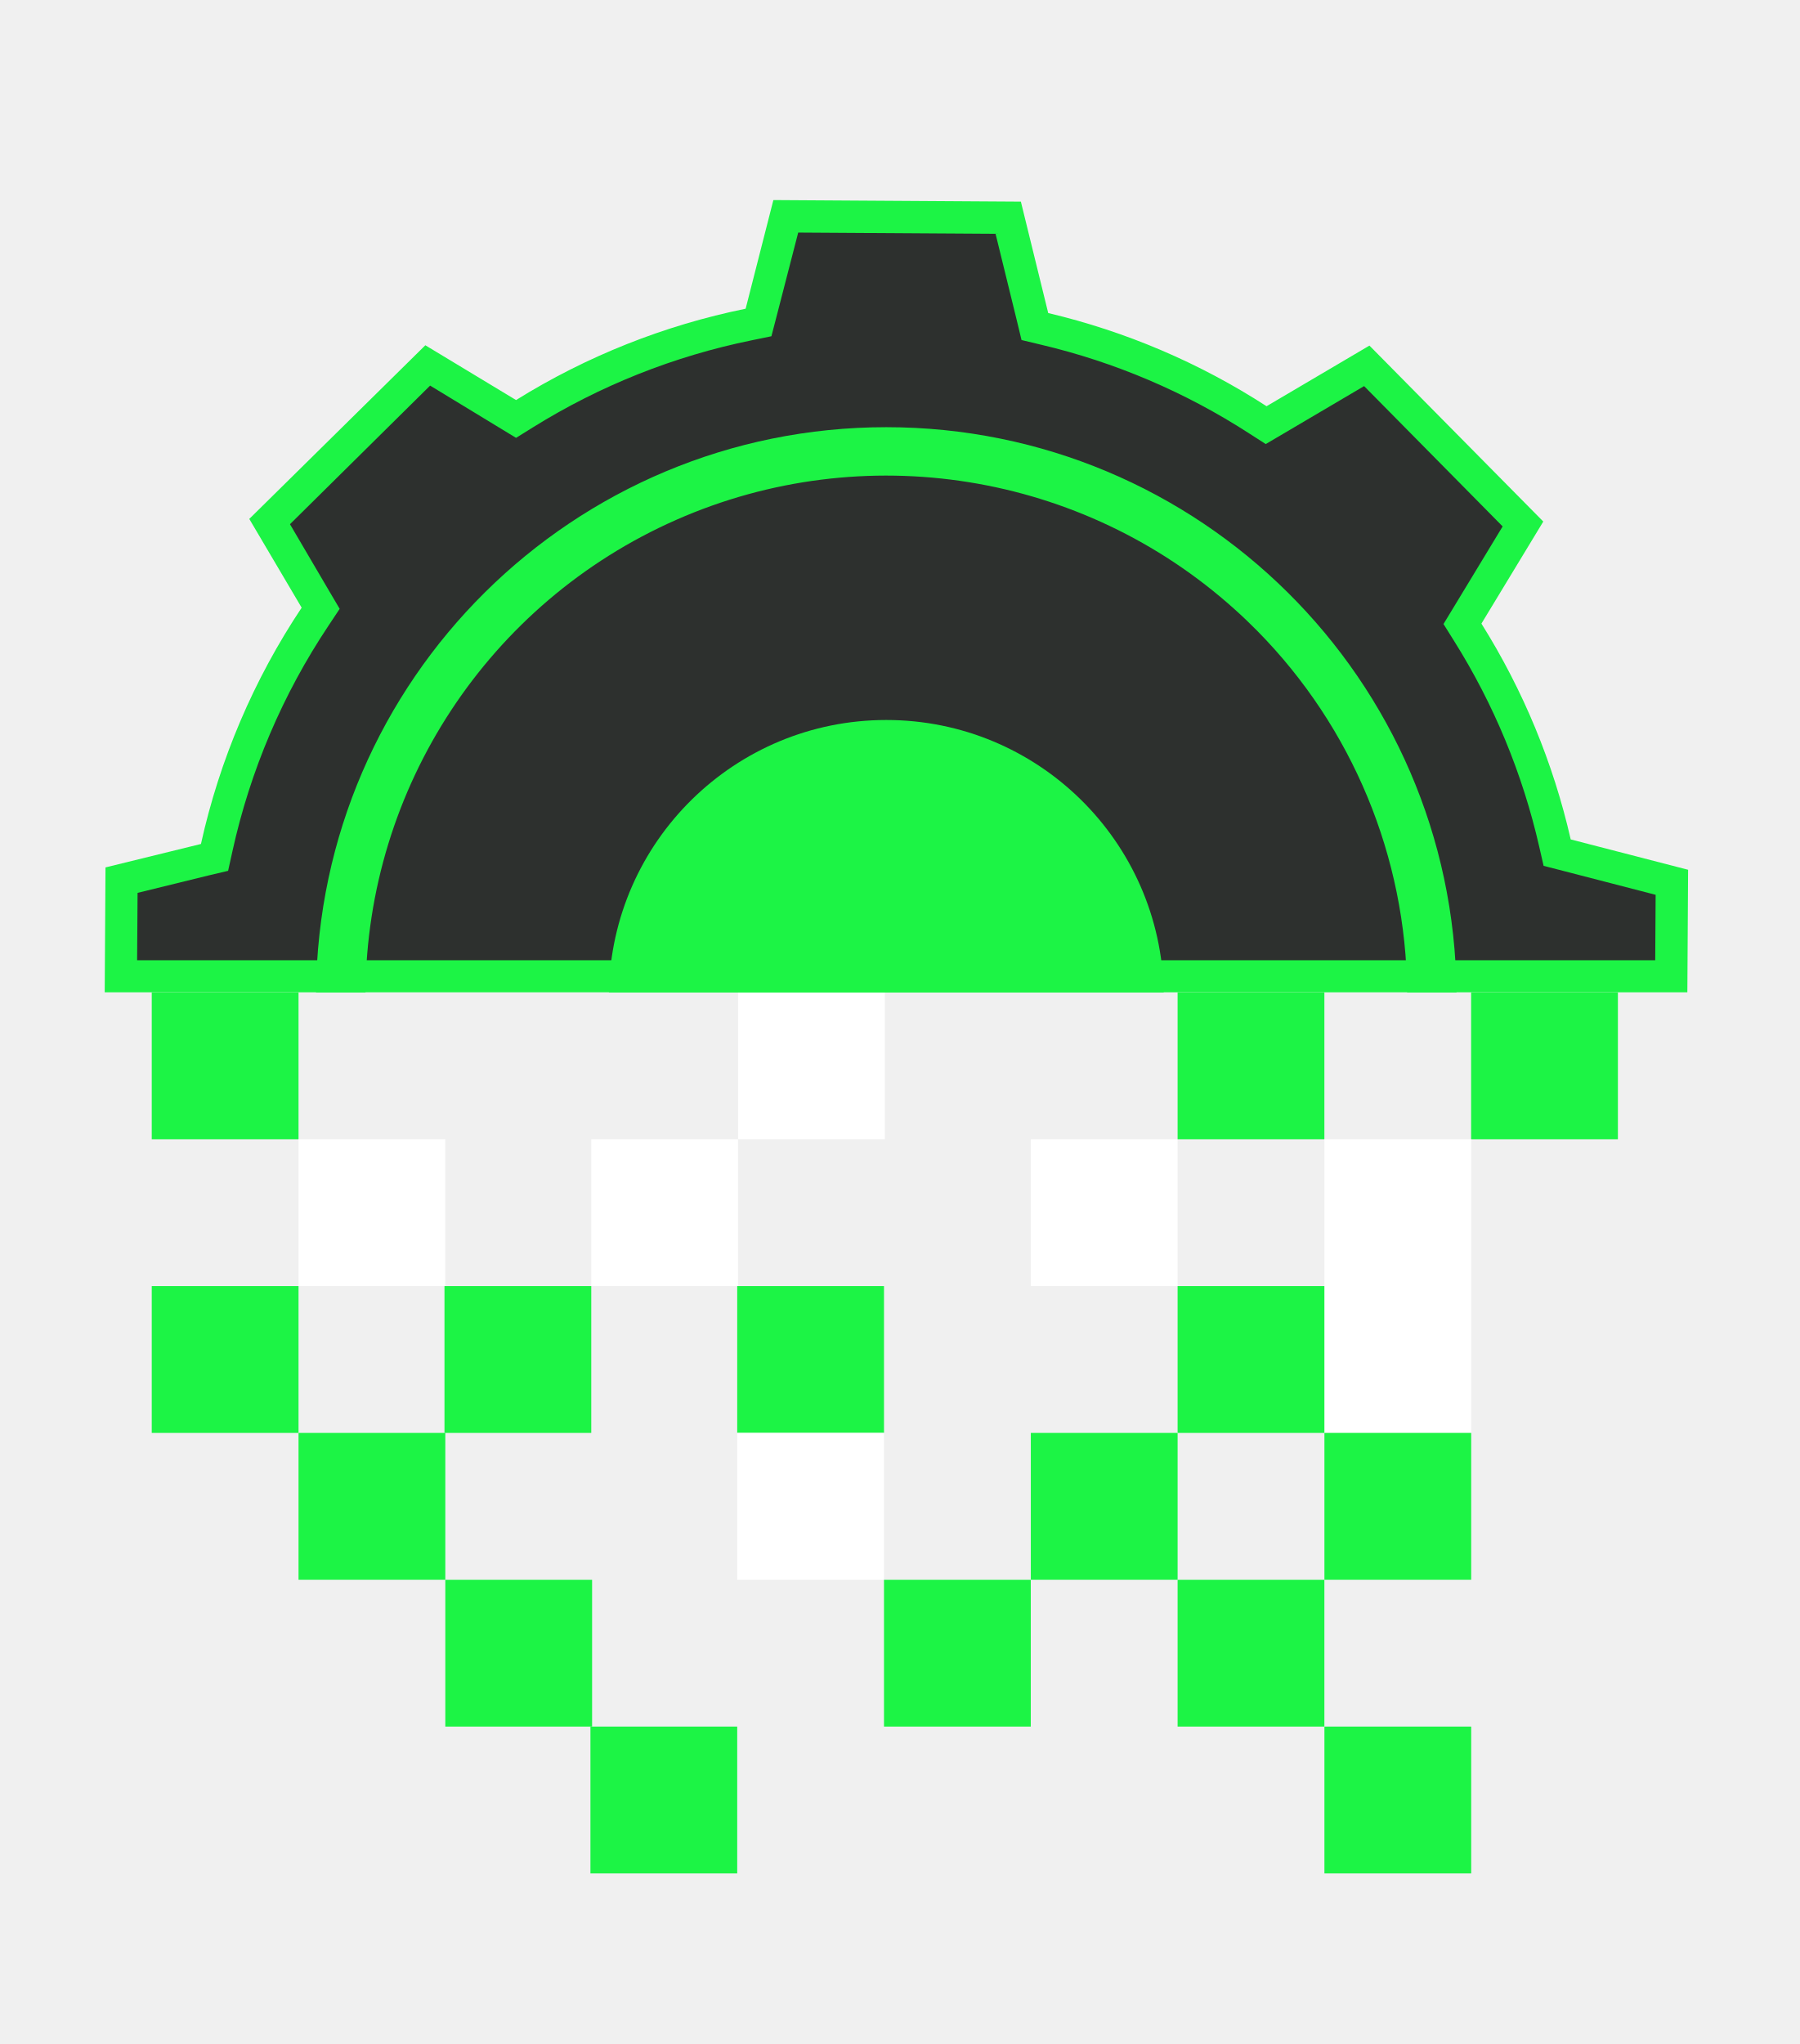
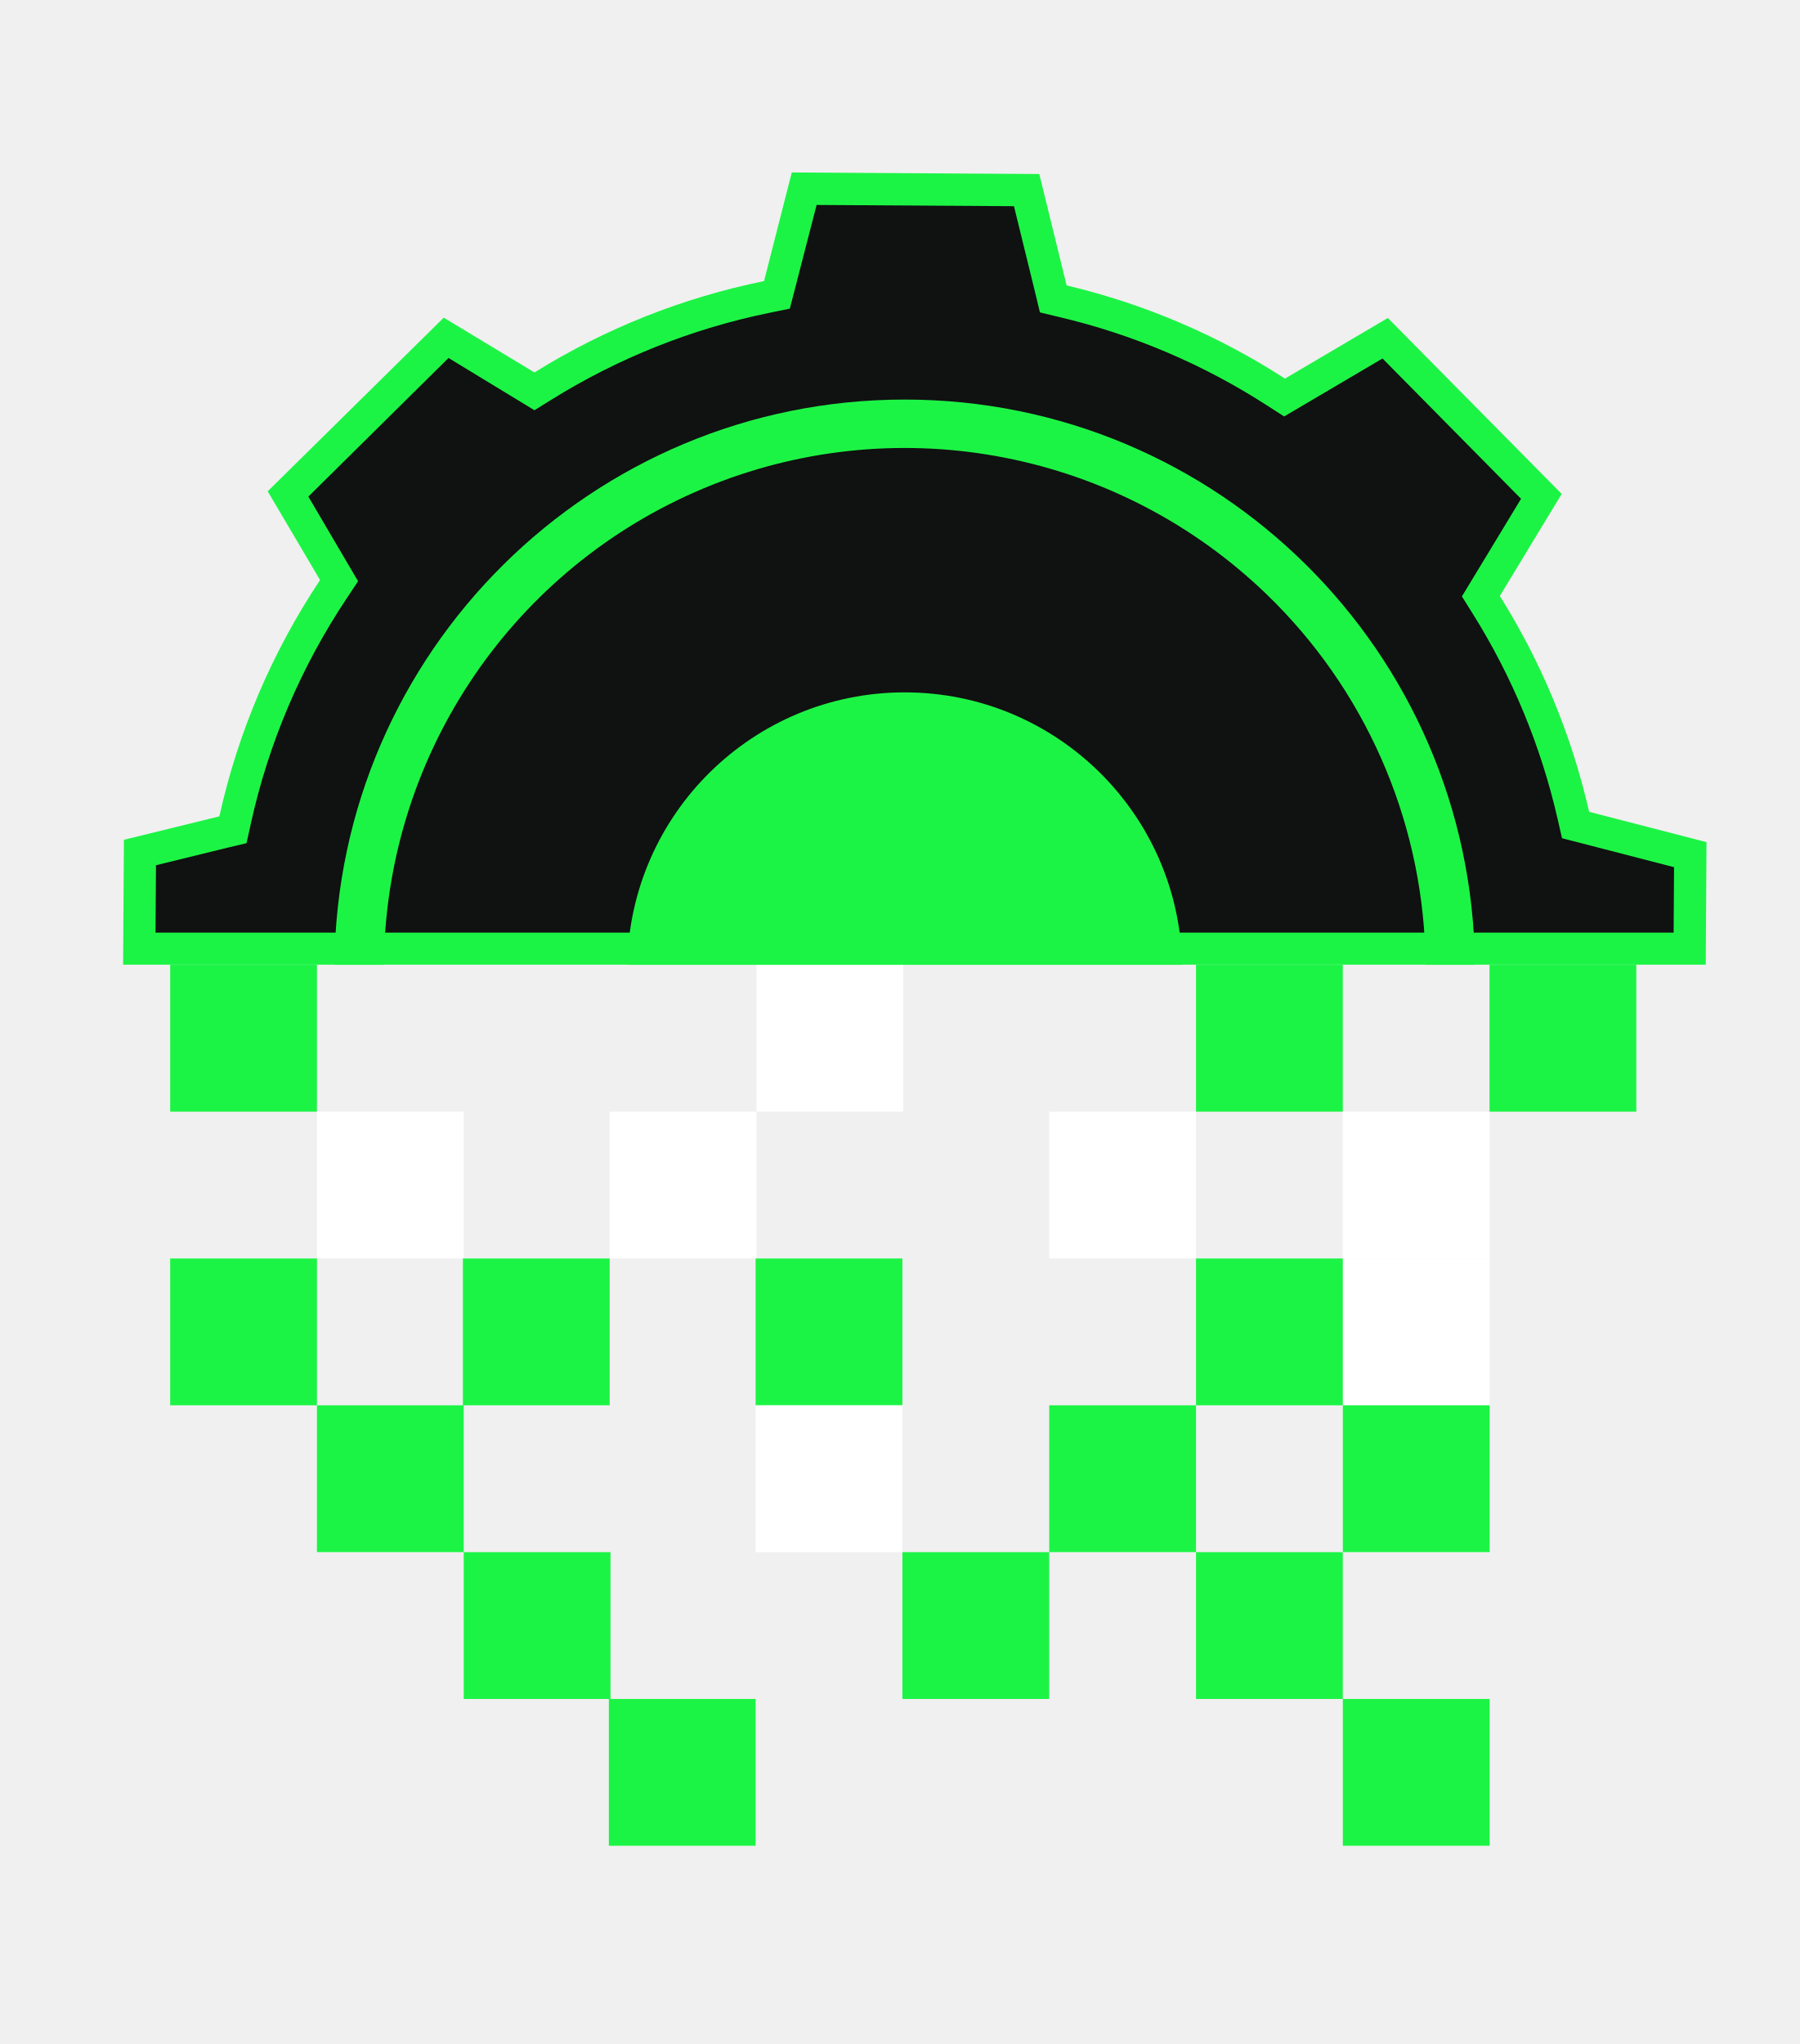
<svg xmlns="http://www.w3.org/2000/svg" id="Layer_1" data-name="Layer 1" viewBox="0 0 391 444">
  <defs>
-     <style>.cls-1{fill:#1cf445;}.cls-2{fill:#fff;}.cls-3{fill:#2d302e;}</style>
+     <style>.cls-1{fill:#1cf445;}.cls-2{fill:#fff;}.cls-3{fill:#101111;}</style>
  </defs>
-   <rect class="cls-1" x="32.97" y="215.58" width="31.89" height="31.89" />
-   <rect class="cls-2" x="64.86" y="247.47" width="31.89" height="31.89" />
-   <rect class="cls-1" x="96.57" y="279.37" width="31.89" height="31.89" />
-   <rect class="cls-2" x="128.46" y="247.47" width="31.89" height="31.89" />
-   <rect class="cls-2" x="160.36" y="215.58" width="31.89" height="31.89" />
-   <rect class="cls-1" x="128.28" y="375.05" width="31.89" height="31.89" />
-   <rect class="cls-1" x="223.96" y="311.26" width="31.89" height="31.89" />
-   <rect class="cls-1" x="96.75" y="343.16" width="31.89" height="31.89" />
-   <rect class="cls-1" x="160.17" y="279.37" width="31.89" height="31.89" />
-   <rect class="cls-2" x="160.17" y="311.26" width="31.89" height="31.89" />
-   <rect class="cls-1" x="192.06" y="343.16" width="31.89" height="31.89" />
-   <rect class="cls-2" x="223.96" y="247.47" width="31.89" height="31.89" />
-   <rect class="cls-1" x="319.62" y="215.58" width="31.89" height="31.89" />
-   <rect class="cls-1" x="255.85" y="215.58" width="31.89" height="31.89" />
-   <rect class="cls-2" x="287.75" y="247.47" width="31.89" height="31.89" />
-   <rect class="cls-2" x="287.75" y="279.37" width="31.89" height="31.89" />
-   <rect class="cls-1" x="287.75" y="311.26" width="31.89" height="31.89" />
-   <rect class="cls-1" x="255.85" y="343.16" width="31.89" height="31.89" />
-   <rect class="cls-1" x="287.75" y="375.05" width="31.89" height="31.89" />
-   <rect class="cls-1" x="64.86" y="311.26" width="31.89" height="31.89" />
-   <rect class="cls-1" x="255.85" y="279.37" width="31.89" height="31.89" />
-   <rect class="cls-1" x="32.97" y="279.37" width="31.89" height="31.89" />
-   <path class="cls-3" d="M26.27,212.08l.13-20.88,20.21-4.95.47-2.13A147.75,147.75,0,0,1,68.45,134l1.22-1.82L58.56,113.29,92.93,79.36,112.14,91,114,89.87a148.2,148.2,0,0,1,48.7-19.38l2.14-.44,6-23,48.29.3L224.85,71l2.08.49a147.61,147.61,0,0,1,46.35,19.74l1.82,1.17L297,79.47l33.94,34.36-13.15,21.69,1.15,1.83a148.07,148.07,0,0,1,19,45.8l.48,2.07,24.92,6.44-.13,20.42Z" />
-   <path class="cls-1" d="M173.46,50.52l42.84.27,4.64,18.91,1,4.16,4.17,1a144.08,144.08,0,0,1,45.26,19.27L275,96.46l3.72-2.19,17.65-10.4,30.1,30.48-10.61,17.51-2.24,3.69,2.29,3.66a144.56,144.56,0,0,1,18.51,44.72l.95,4.15,4.12,1.06,20.22,5.23-.09,14.21H29.79l.1-14.63,15.44-3.79,4.23-1,.94-4.25a143.89,143.89,0,0,1,20.87-49l2.43-3.66-2.23-3.78L63,113.87,93.45,83.76l15,9.12,3.67,2.23,3.65-2.27a144.51,144.51,0,0,1,47.55-18.92l4.28-.88,1.1-4.23,4.72-18.29m-5.41-7L162,67.06A151.77,151.77,0,0,0,112.12,86.9L92.41,75,54.16,112.72,65.54,132a151.6,151.6,0,0,0-21.88,51.33l-20.74,5.09-.17,27.13H366.6l.16-26.62-25.5-6.59a151.69,151.69,0,0,0-19.4-46.88l13.44-22.17L297.53,75.07,275.18,88.24A151.6,151.6,0,0,0,227.74,68l-5.94-24.2-53.75-.34Z" />
-   <path class="cls-1" d="M252.83,215.58a60.28,60.28,0,0,0-120.54,0Z" />
-   <path class="cls-1" d="M79.41,215.58a113.15,113.15,0,0,1,188.81-83.25c1.71,1.53,3.36,3.11,4.95,4.72a113,113,0,0,1,32.55,78.53h10.73a123.9,123.9,0,0,0-247.79,0Z" />
+   <rect class="cls-1" x="36.97" y="209.58" width="31.89" height="31.89" />
+   <rect class="cls-2" x="68.86" y="241.47" width="31.89" height="31.89" />
+   <rect class="cls-1" x="100.57" y="273.37" width="31.89" height="31.89" />
+   <rect class="cls-2" x="132.46" y="241.47" width="31.89" height="31.89" />
+   <rect class="cls-2" x="164.36" y="209.58" width="31.89" height="31.89" />
+   <rect class="cls-1" x="132.28" y="369.05" width="31.89" height="31.89" />
+   <rect class="cls-1" x="227.96" y="305.26" width="31.89" height="31.89" />
+   <rect class="cls-1" x="100.75" y="337.16" width="31.89" height="31.89" />
+   <rect class="cls-1" x="164.17" y="273.37" width="31.89" height="31.89" />
+   <rect class="cls-2" x="164.17" y="305.26" width="31.89" height="31.89" />
+   <rect class="cls-1" x="196.06" y="337.16" width="31.89" height="31.89" />
+   <rect class="cls-2" x="227.96" y="241.47" width="31.89" height="31.89" />
+   <rect class="cls-1" x="323.62" y="209.58" width="31.89" height="31.89" />
+   <rect class="cls-1" x="259.85" y="209.58" width="31.89" height="31.89" />
+   <rect class="cls-2" x="291.75" y="241.47" width="31.89" height="31.89" />
+   <rect class="cls-2" x="291.75" y="273.37" width="31.89" height="31.89" />
+   <rect class="cls-1" x="291.75" y="305.26" width="31.89" height="31.89" />
+   <rect class="cls-1" x="259.85" y="337.16" width="31.89" height="31.89" />
+   <rect class="cls-1" x="291.75" y="369.05" width="31.89" height="31.89" />
+   <rect class="cls-1" x="68.86" y="305.26" width="31.89" height="31.89" />
+   <rect class="cls-1" x="259.85" y="273.37" width="31.89" height="31.89" />
+   <rect class="cls-1" x="36.97" y="273.37" width="31.89" height="31.89" />
+   <path class="cls-3" d="M30.27,206.08l.13-20.88,20.21-4.95.47-2.13A147.75,147.75,0,0,1,72.45,128l1.22-1.82L62.56,107.29,96.93,73.36,116.14,85,118,83.87a148.2,148.2,0,0,1,48.7-19.38l2.14-.44,6-23,48.29.3L228.85,65l2.08.49a147.61,147.61,0,0,1,46.35,19.74l1.82,1.17L301,73.47l33.94,34.36-13.15,21.69,1.15,1.83a148.07,148.07,0,0,1,19,45.8l.48,2.07,24.92,6.44-.13,20.42Z" />
+   <path class="cls-1" d="M177.46,44.52l42.84.27,4.64,18.91,1,4.16,4.17,1a144.08,144.08,0,0,1,45.26,19.27L279,90.46l3.72-2.19,17.65-10.4,30.1,30.48-10.61,17.51-2.24,3.69,2.29,3.66a144.56,144.56,0,0,1,18.51,44.72l.95,4.15,4.12,1.06,20.22,5.23-.09,14.21H33.79l.1-14.63,15.44-3.79,4.23-1,.94-4.25a143.89,143.89,0,0,1,20.87-49l2.43-3.66-2.23-3.78L67,107.87,97.45,77.76l15,9.12,3.67,2.23,3.65-2.27a144.51,144.51,0,0,1,47.55-18.92l4.28-.88,1.1-4.23,4.72-18.29m-5.41-7L166,61.06A151.77,151.77,0,0,0,116.12,80.9L96.41,69,58.16,106.72,69.54,126a151.6,151.6,0,0,0-21.88,51.33l-20.74,5.09-.17,27.13H370.6l.16-26.62-25.5-6.59a151.69,151.69,0,0,0-19.4-46.88l13.44-22.17L301.53,69.07,279.18,82.24A151.6,151.6,0,0,0,231.74,62l-5.94-24.2-53.75-.34Z" />
+   <path class="cls-1" d="M256.83,209.58a60.28,60.28,0,0,0-120.54,0Z" />
+   <path class="cls-1" d="M83.41,209.58a113.15,113.15,0,0,1,188.81-83.25c1.71,1.53,3.36,3.11,4.95,4.72a113,113,0,0,1,32.55,78.53h10.73a123.9,123.9,0,0,0-247.79,0Z" />
</svg>
